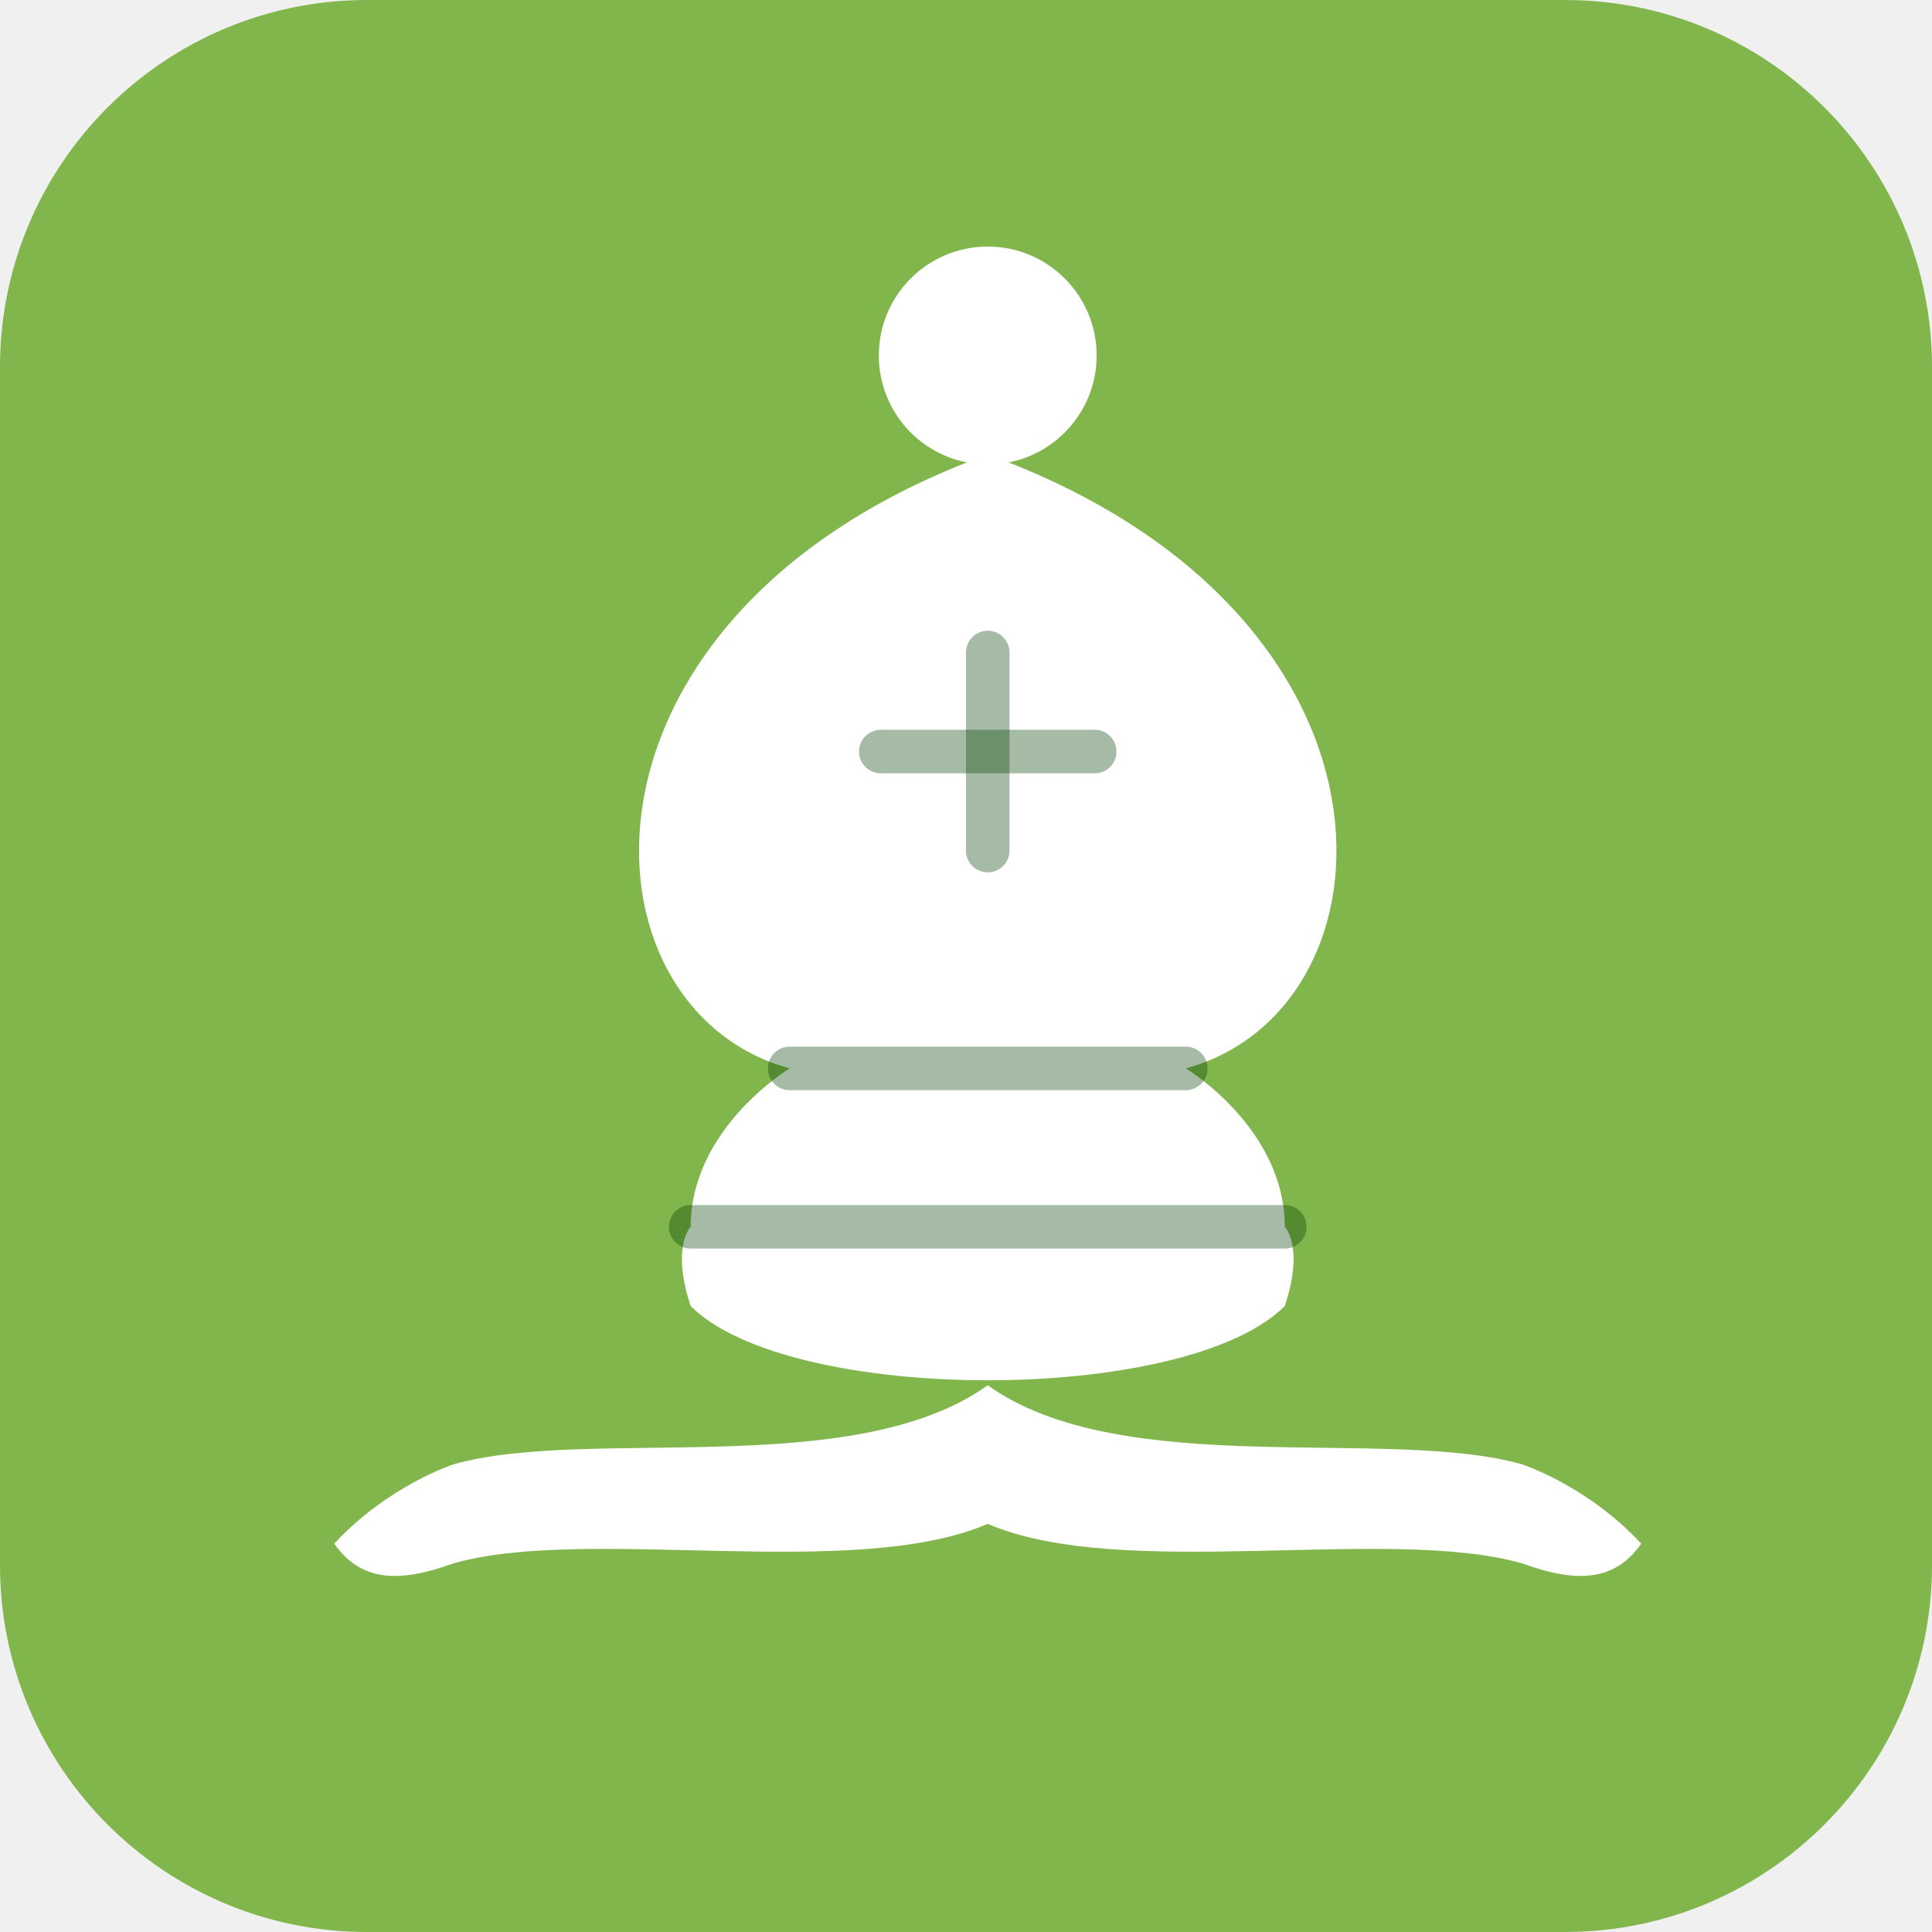
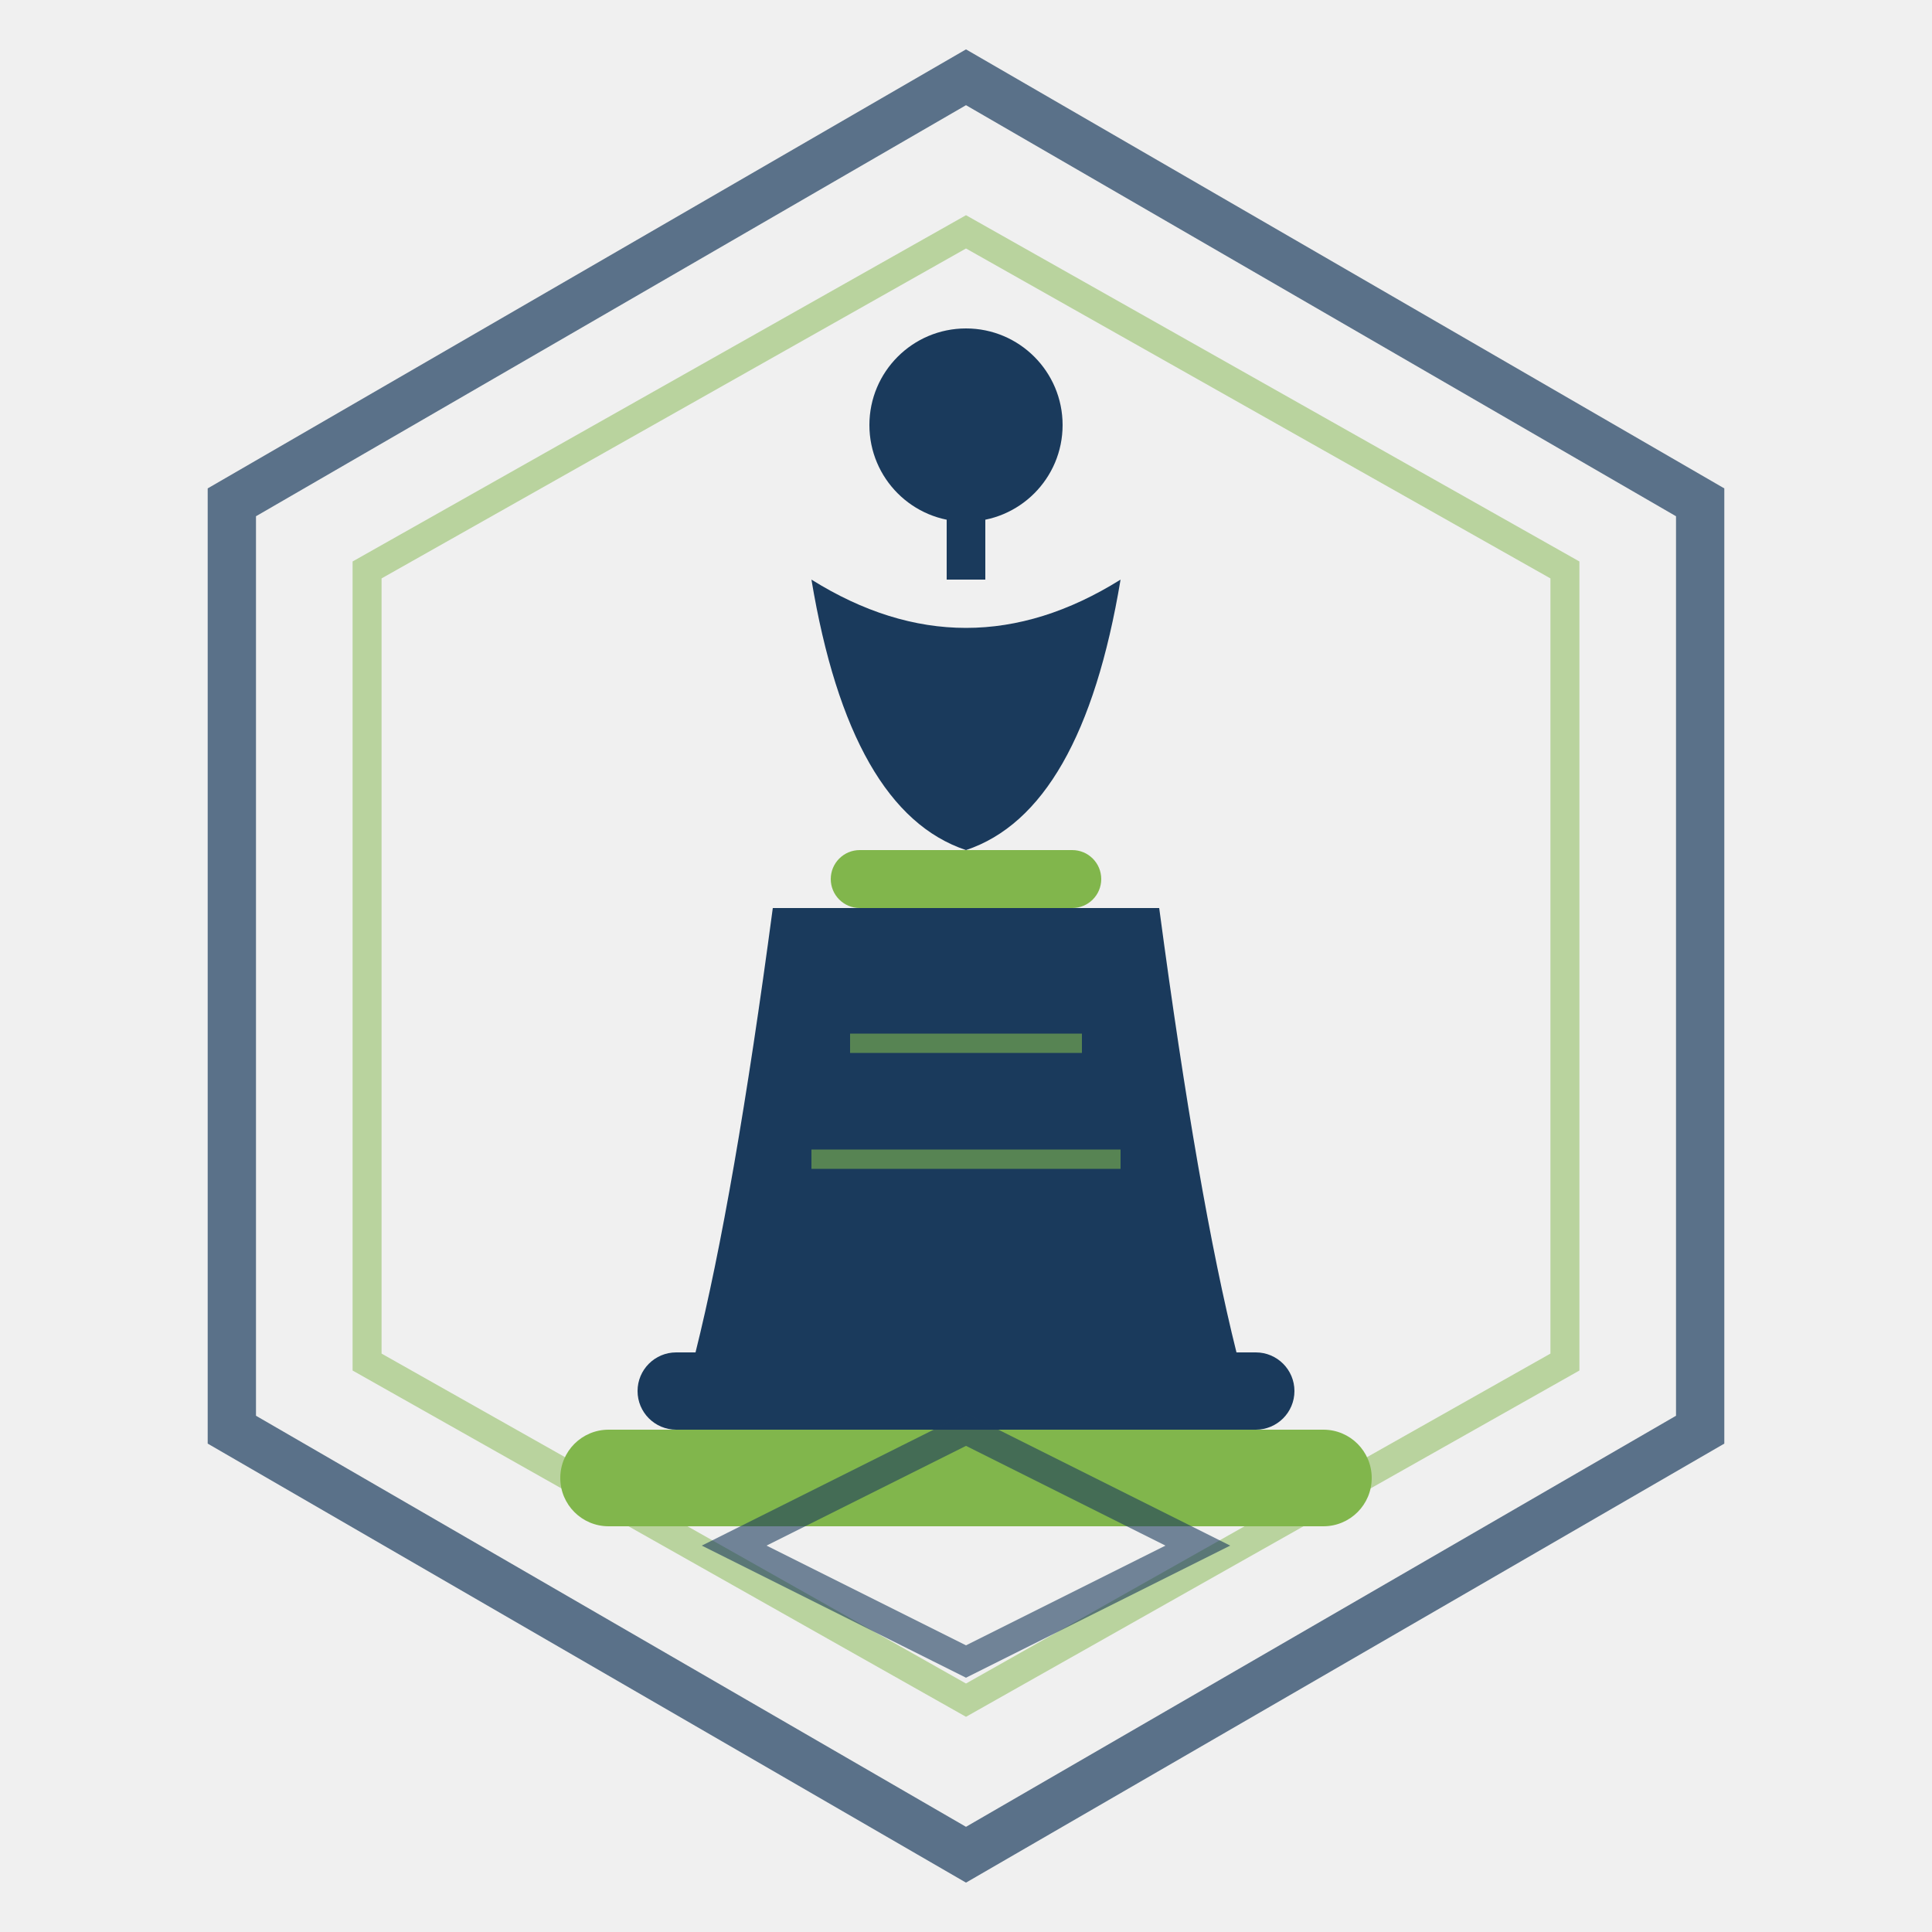
- <svg xmlns="http://www.w3.org/2000/svg" viewBox="0 0 100 100">
-   <rect width="100" height="100" rx="19" fill="#81B64C" />
-   <g transform="translate(5,2) scale(2.05)" fill="#fff" stroke="none">
-     <path d="M9,36 C12.39,35.03 19.11,36.43 22.5,34              C25.89,36.43 32.61,35.03 36,36              C36,36 37.65,36.54 39,38              C38.32,38.97 37.35,38.99 36,38.5              C32.61,37.53 25.89,38.96 22.5,37.5              C19.11,38.96 12.39,37.53 9,38.5              C7.65,38.99 6.68,38.97 6,38              C7.35,36.54 9,36 9,36z" />
-     <path d="M15,32 C17.5,34.5 27.5,34.5 30,32              C30.5,30.5 30,30 30,30              C30,27.5 27.5,26 27.5,26              C33,24.5 33.5,14.5 22.5,10.5              C11.5,14.5 12,24.5 17.5,26              C17.5,26 15,27.5 15,30              C15,30 14.5,30.5 15,32z" />
-     <circle cx="22.5" cy="8" r="2.75" />
-   </g>
-   <g transform="translate(5,2) scale(2.05)" stroke="rgba(0,60,0,0.35)" stroke-width="1.1" fill="none" stroke-linecap="round">
-     <line x1="17.5" y1="26" x2="27.5" y2="26" />
-     <line x1="15" y1="30" x2="30" y2="30" />
-     <line x1="22.5" y1="15.5" x2="22.5" y2="20.5" />
-     <line x1="19.8" y1="18" x2="25.2" y2="18" />
-   </g>
+ <svg xmlns="http://www.w3.org/2000/svg" viewBox="0 0 100 100" fill="none">
+   <polygon points="50,4 88,26 88,74 50,96 12,74 12,26" stroke="#1a3a5c" stroke-width="2.5" fill="none" opacity="0.7" />
+   <polygon points="50,12 81,29.5 81,70.5 50,88 19,70.5 19,29.5" stroke="#81B64C" stroke-width="1.5" fill="none" opacity="0.5" />
+   <circle cx="50" cy="22" r="5" fill="#1a3a5c" />
+   <line x1="50" y1="26" x2="50" y2="30" stroke="#1a3a5c" stroke-width="2" />
+   <path d="M42 30 Q50 35 58 30 Q56 42 50 44 Q44 42 42 30Z" fill="#1a3a5c" />
+   <rect x="43" y="44" width="14" height="3" rx="1.5" fill="#81B64C" />
+   <path d="M40 47 Q38 62 36 70 L64 70 Q62 62 60 47Z" fill="#1a3a5c" />
+   <rect x="33" y="70" width="34" height="4" rx="2" fill="#1a3a5c" />
+   <rect x="29" y="74" width="42" height="5" rx="2.5" fill="#81B64C" />
+   <path d="M38 80 L50 86 L62 80 L50 74Z" fill="none" stroke="#1a3a5c" stroke-width="1.5" opacity="0.6" />
+   <line x1="44" y1="54" x2="56" y2="54" stroke="#81B64C" stroke-width="1" opacity="0.6" />
+   <line x1="42" y1="60" x2="58" y2="60" stroke="#81B64C" stroke-width="1" opacity="0.6" />
</svg>
